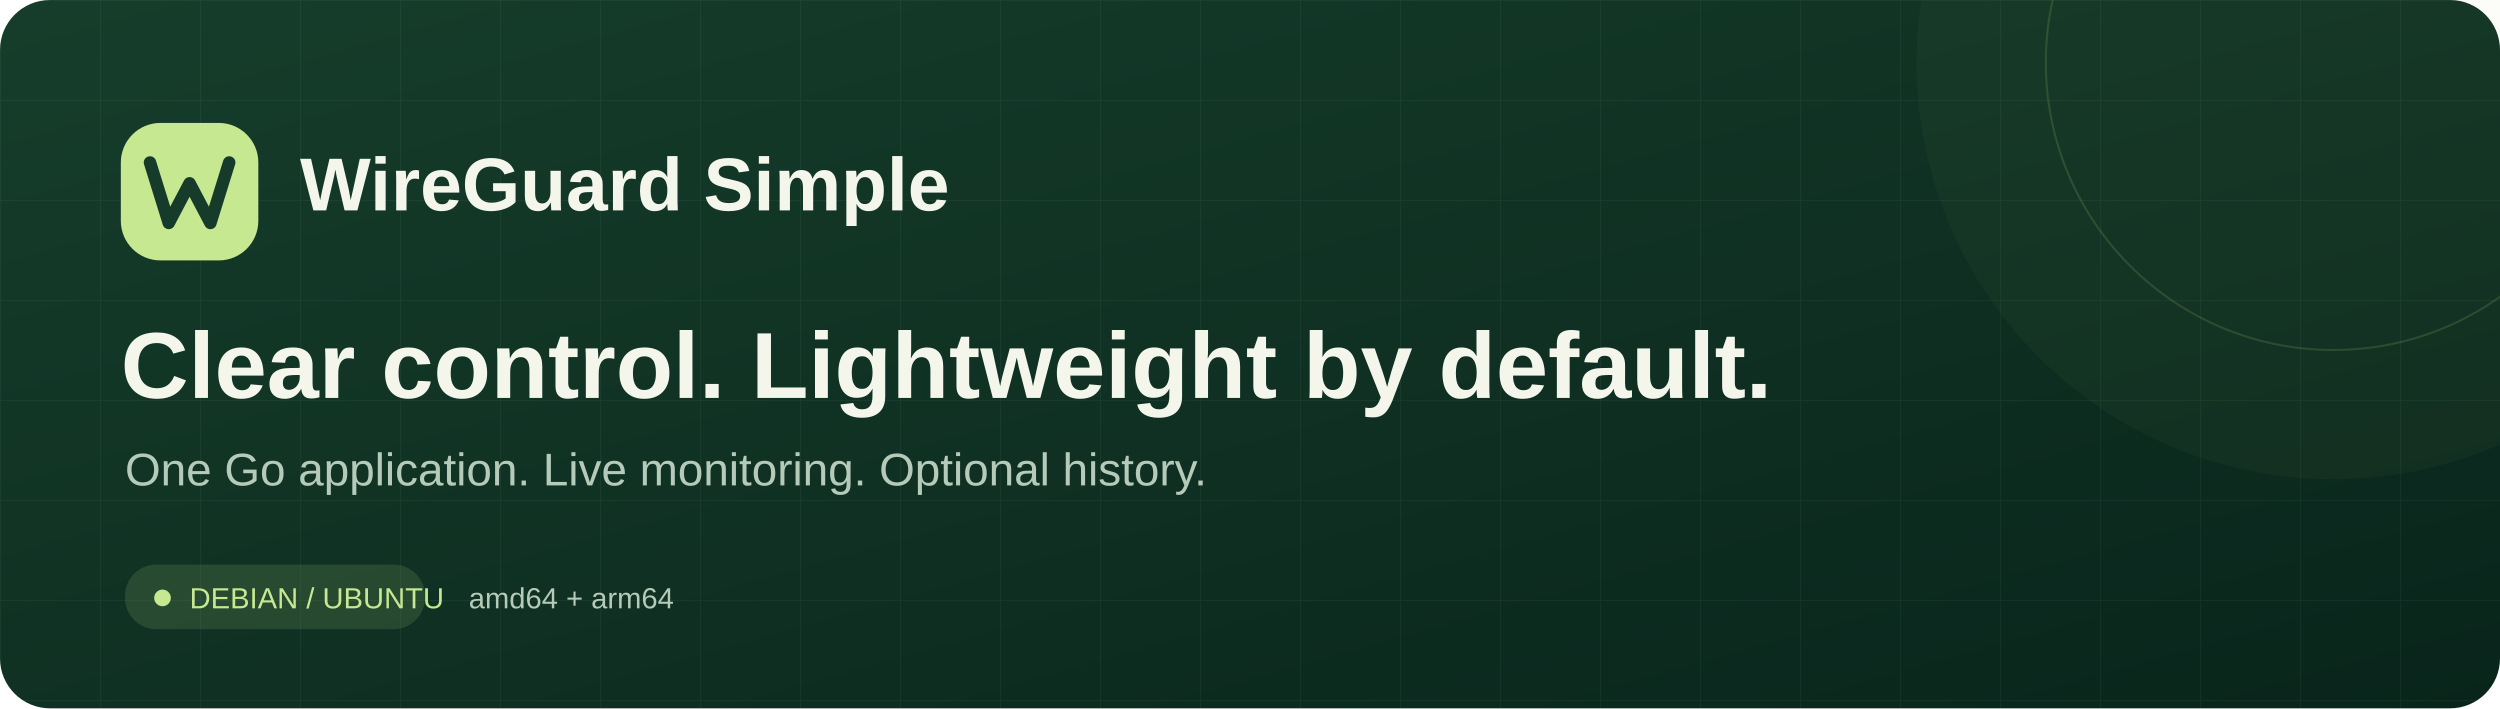
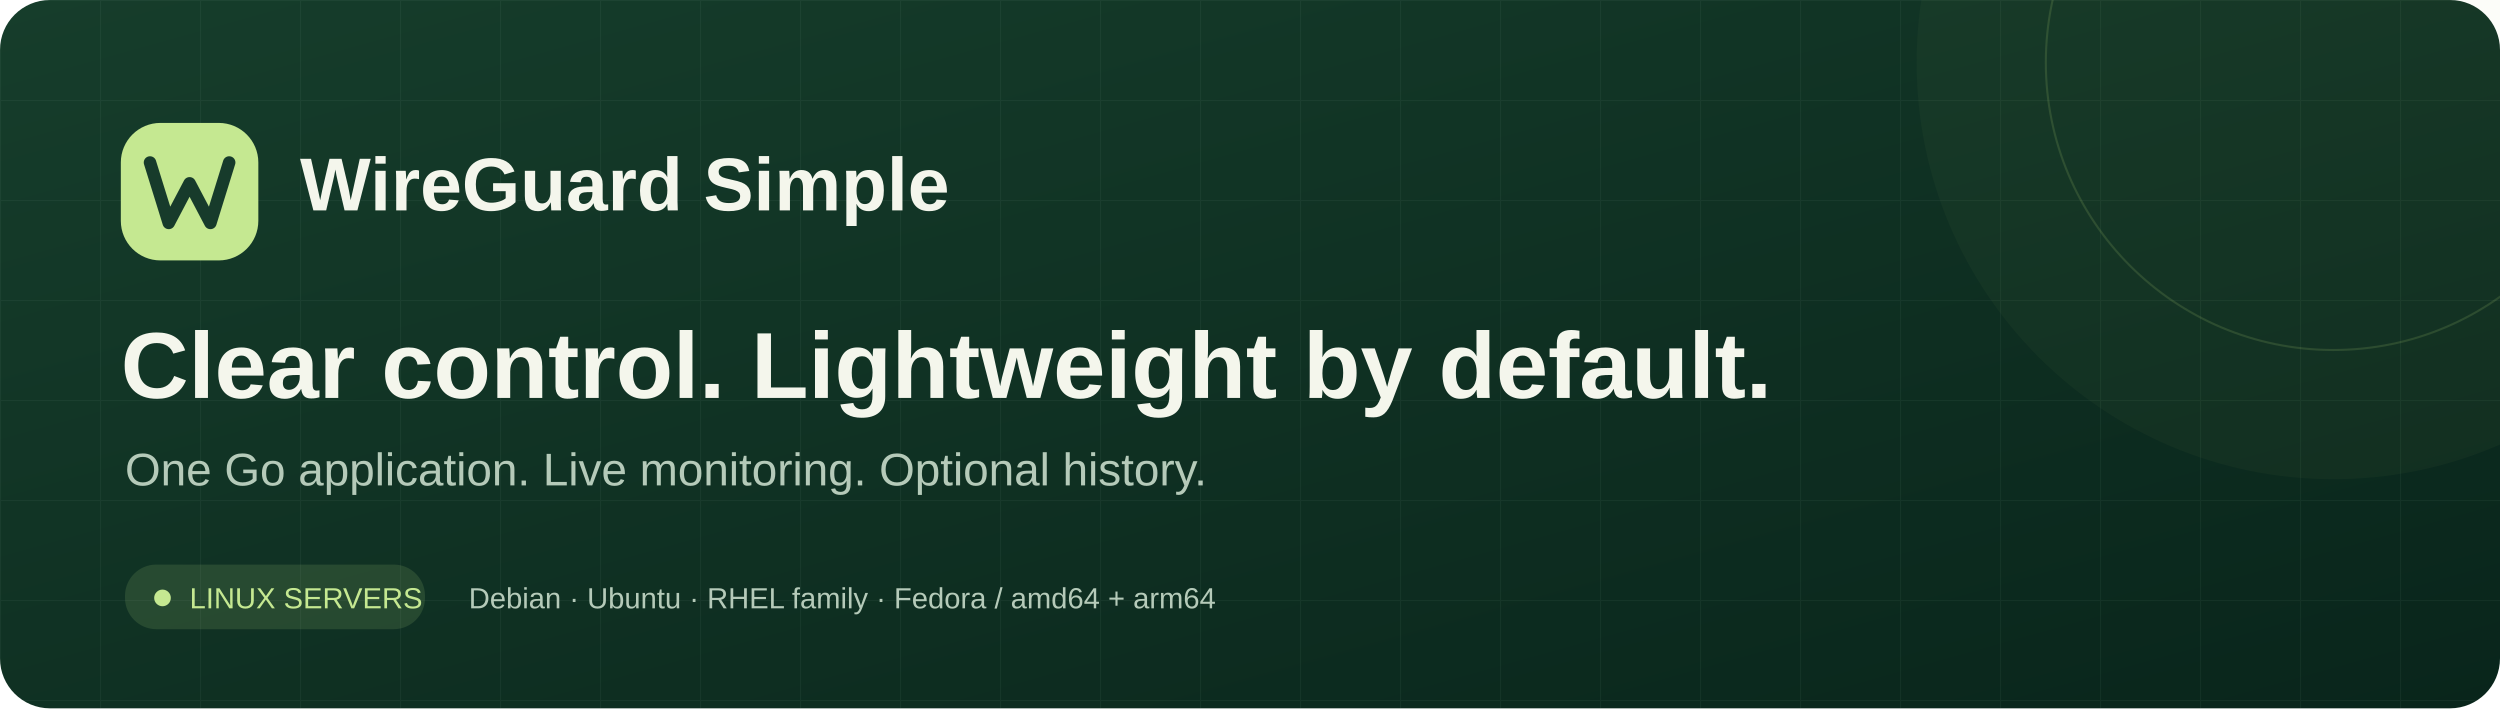
<svg xmlns="http://www.w3.org/2000/svg" width="1200" height="340" viewBox="0 0 1200 340" role="img" aria-labelledby="title desc">
  <defs>
    <linearGradient id="bg" x2="1" y2="1">
      <stop stop-color="#163d2b" />
      <stop offset="1" stop-color="#09251b" />
    </linearGradient>
    <pattern id="grid" width="48" height="48" patternUnits="userSpaceOnUse">
      <path d="M48 0H0V48" fill="none" stroke="#c7dfc9" stroke-opacity=".055" />
    </pattern>
  </defs>
  <rect width="1200" height="340" rx="24" fill="url(#bg)" />
  <rect width="1200" height="340" rx="24" fill="url(#grid)" />
  <circle cx="1120" cy="30" r="200" fill="#bddd79" fill-opacity=".04" />
  <circle cx="1120" cy="30" r="138" fill="none" stroke="#bddd79" stroke-opacity=".15" />
  <rect x="58" y="59" width="66" height="66" rx="19" fill="#c5e891" />
  <path d="M72 78l9 29 10-19 10 19 9-29" fill="none" stroke="#173b2b" stroke-width="6" stroke-linecap="round" stroke-linejoin="round" />
  <text x="144" y="101" font-family="Segoe UI,Arial,sans-serif" font-size="36" font-weight="700" fill="#f4f6ec">WireGuard Simple</text>
  <text x="58" y="191" font-family="Segoe UI,Arial,sans-serif" font-size="45" font-weight="700" fill="#f4f6ec">Clear control. Lightweight by default.</text>
  <text x="60" y="233" font-family="Segoe UI,Arial,sans-serif" font-size="22" fill="#b5cab9">One Go application. Live monitoring. Optional history.</text>
  <rect x="60" y="271" width="144" height="31" rx="15" fill="#c5e891" fill-opacity=".13" />
  <circle cx="78" cy="287" r="4" fill="#c5e891" />
-   <text x="91" y="292" font-family="Segoe UI,Arial,sans-serif" font-size="14" fill="#c5e891">DEBIAN / UBUNTU</text>
-   <text x="225" y="292" font-family="Segoe UI,Arial,sans-serif" font-size="14" fill="#b5cab9">amd64 + arm64</text>
+   <text x="91" y="292" font-family="Segoe UI,Arial,sans-serif" font-size="14" fill="#c5e891">LINUX SERVERS</text>
+   <text x="225" y="292" font-family="Segoe UI,Arial,sans-serif" font-size="14" fill="#b5cab9">Debian · Ubuntu · RHEL family · Fedora / amd64 + arm64</text>
</svg>
